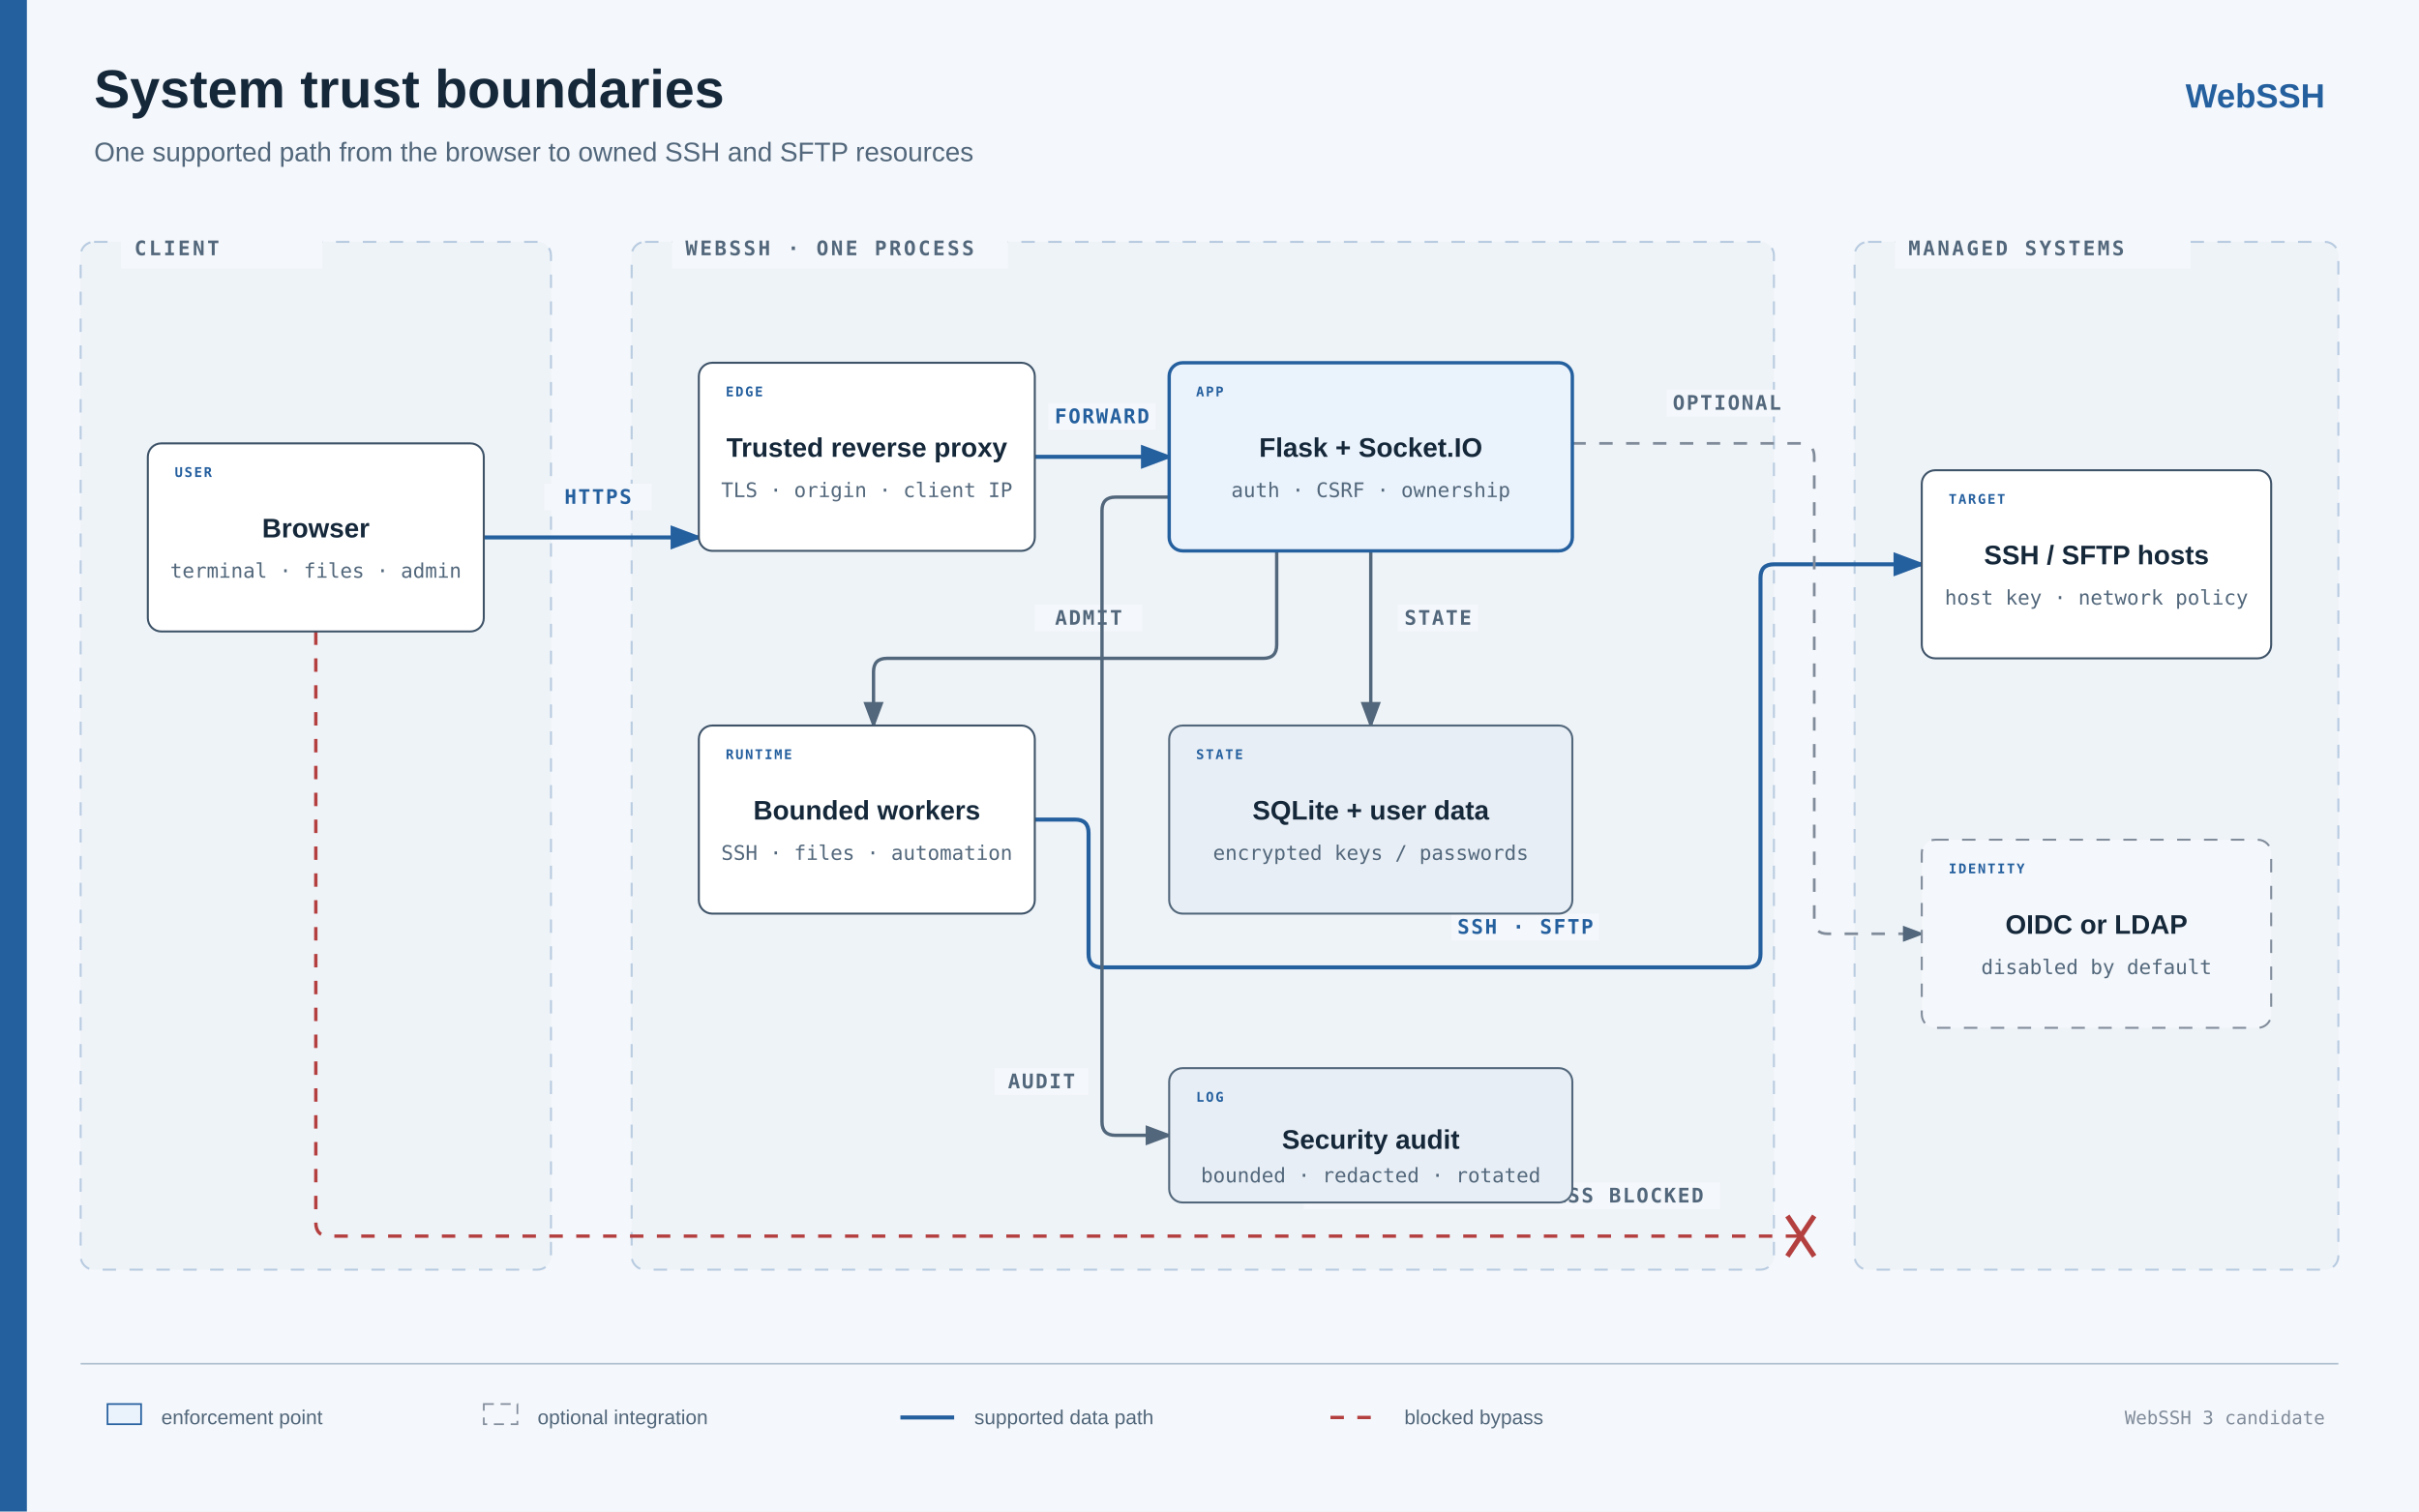
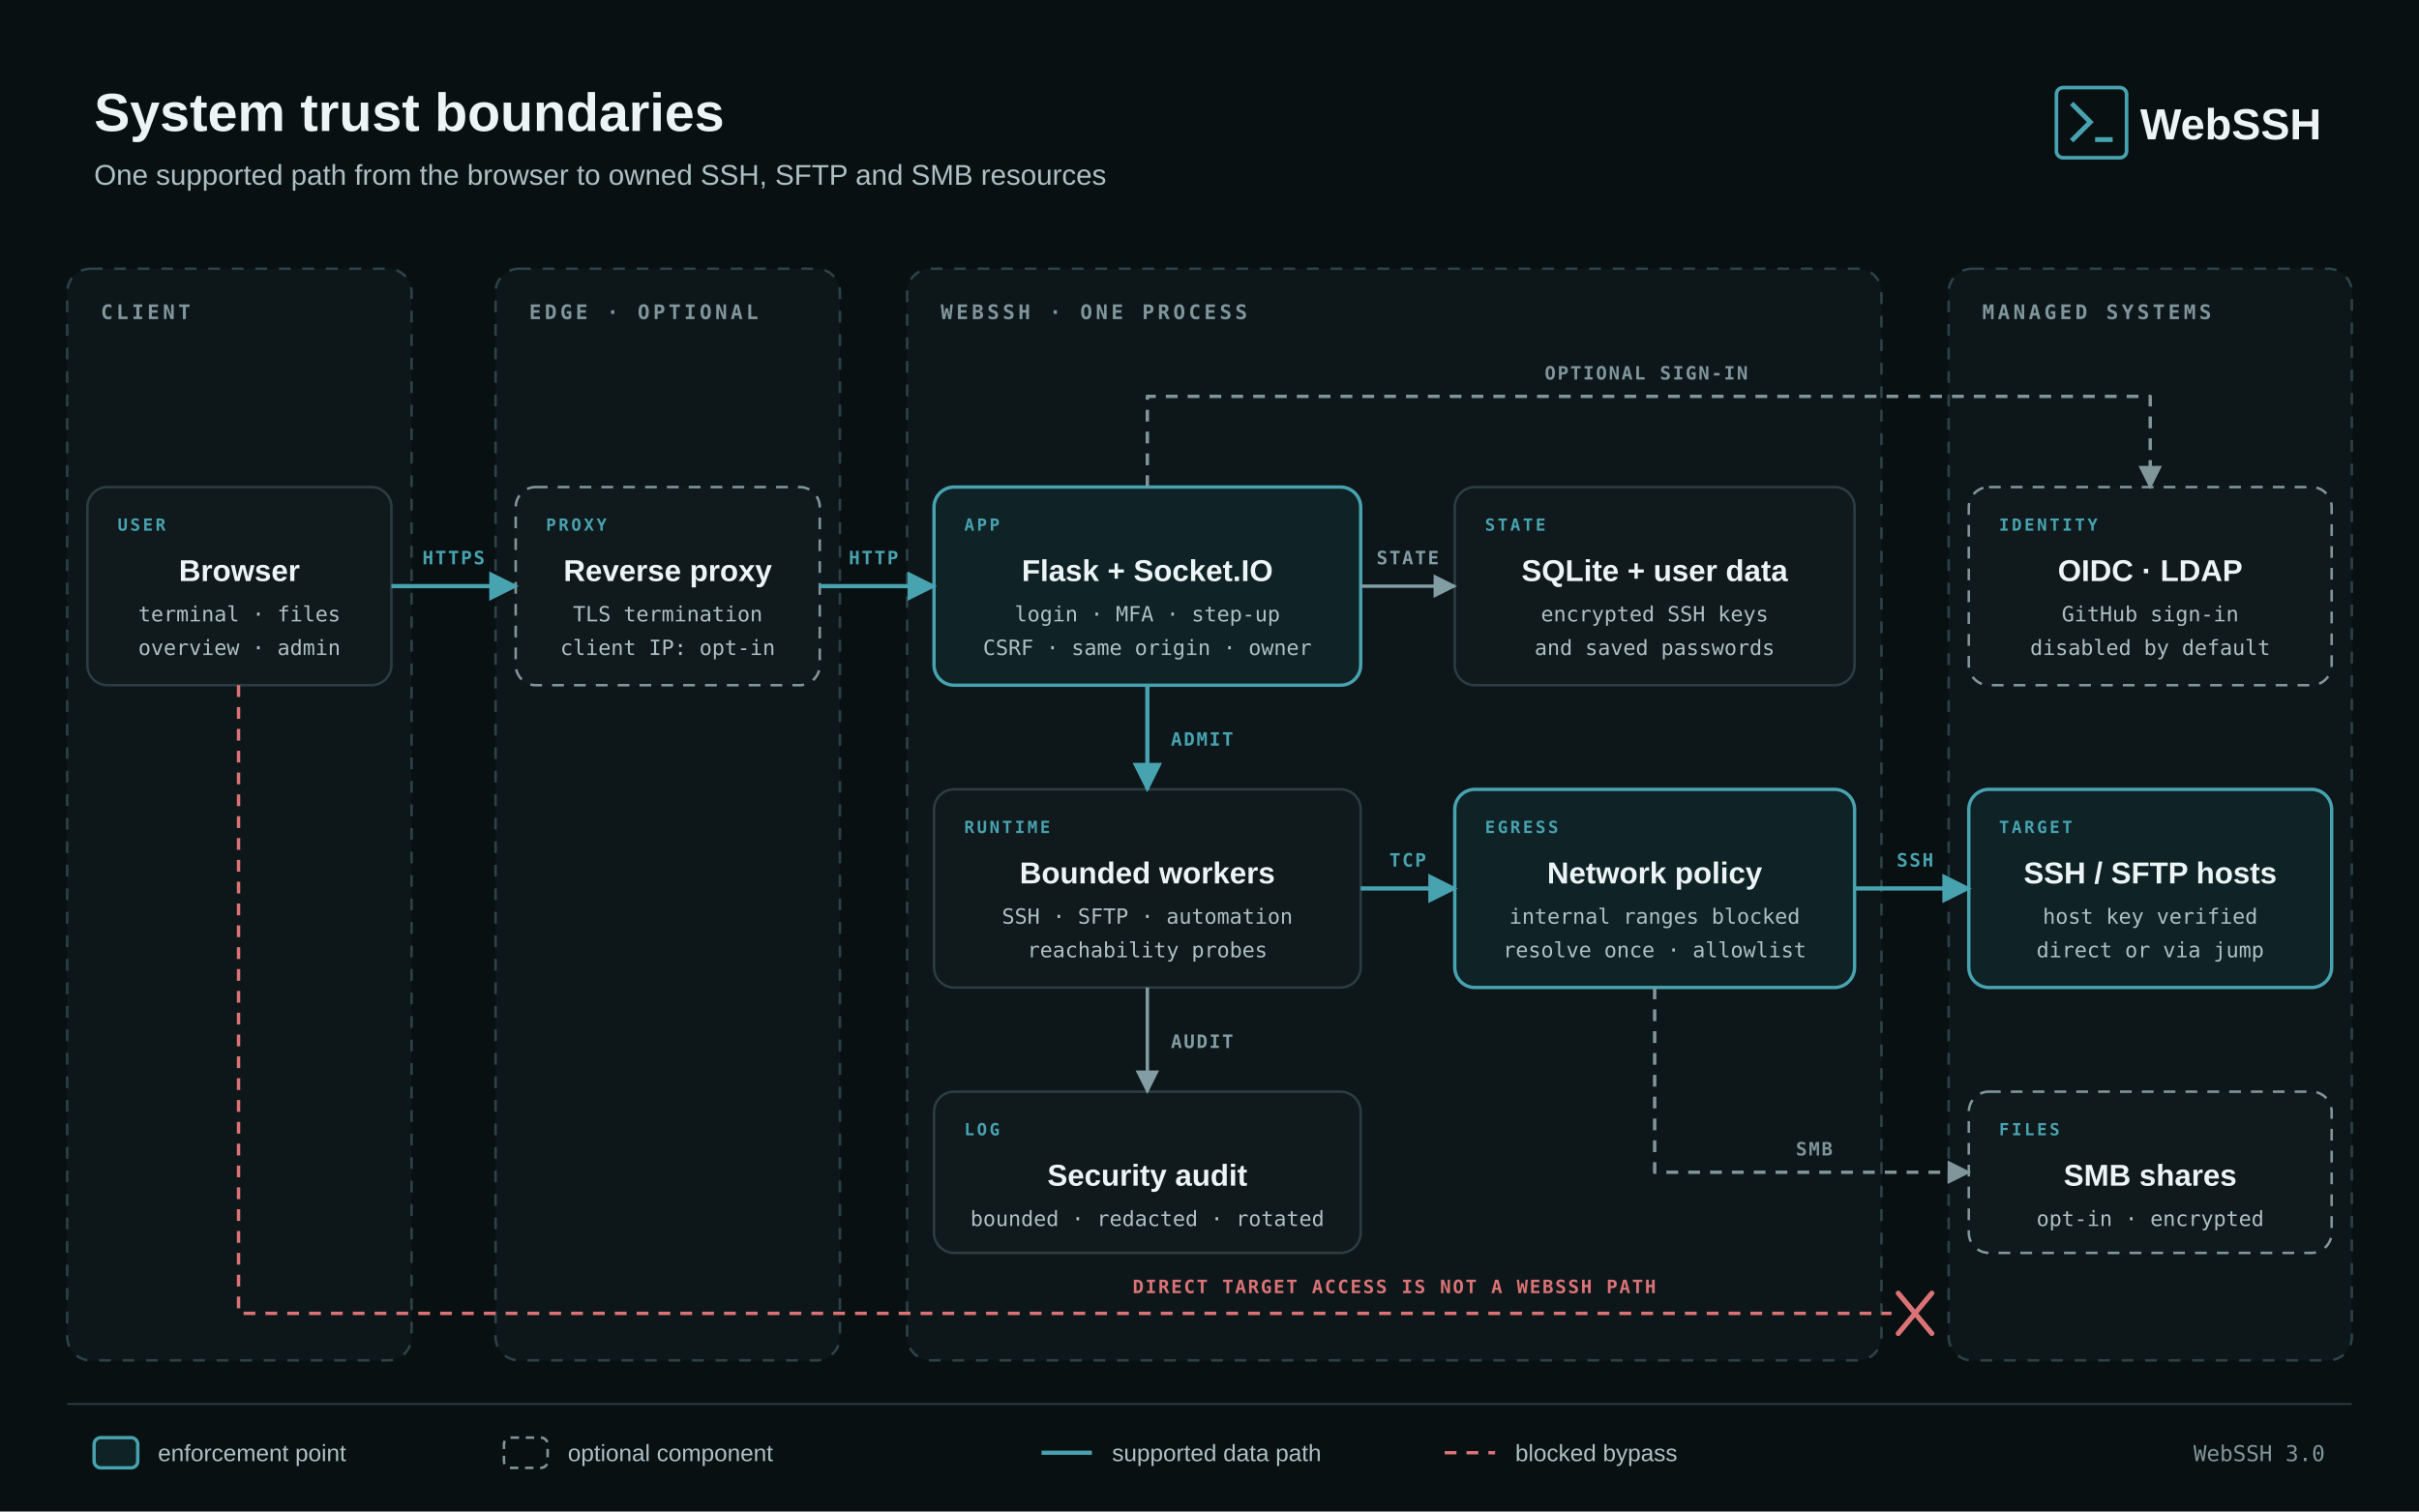
<svg xmlns="http://www.w3.org/2000/svg" viewBox="0 0 1440 900" role="img" aria-labelledby="system-trust-boundaries-title system-trust-boundaries-desc">
  <defs>
    <style>
-       .title{font:700 32px "Segoe UI",Arial,sans-serif;fill:#15283a}.subtitle{font:16px "Segoe UI",Arial,sans-serif;fill:#52677b}.brand{font:700 20px "Segoe UI",Arial,sans-serif;fill:#245f9e}.zone{fill:rgba(36,95,158,.025);stroke:rgba(36,95,158,.28);stroke-width:1.2;stroke-dasharray:8 8}.zone-label{font:600 12px "Cascadia Mono",Consolas,monospace;letter-spacing:.12em;fill:#52677b}.node{fill:#fff;stroke:#3e5368;stroke-width:1.2}.focal{fill:#eaf2fb;stroke:#245f9e;stroke-width:2}.store{fill:#e8eef5;stroke:#52677b;stroke-width:1.2}.optional{fill:#f4f7fb;stroke:#818c9b;stroke-width:1.2;stroke-dasharray:8 8}.node-title{font:600 16px "Segoe UI",Arial,sans-serif;fill:#15283a}.node-sub{font:12px "Cascadia Mono",Consolas,monospace;fill:#52677b}.tag{font:600 8px "Cascadia Mono",Consolas,monospace;letter-spacing:.12em;fill:#245f9e}.flow{fill:none;stroke:#52677b;stroke-width:2;marker-end:url(#system-arrow)}.link{fill:none;stroke:#245f9e;stroke-width:2.4;marker-end:url(#system-arrow-link)}.passive{fill:none;stroke:#818c9b;stroke-width:1.6;stroke-dasharray:8 8;marker-end:url(#system-arrow)}.blocked{fill:none;stroke:#b43f3f;stroke-width:2;stroke-dasharray:8 8}.arrow-label{font:600 12px "Cascadia Mono",Consolas,monospace;letter-spacing:.08em;fill:#52677b}.arrow-label-blue{font:600 12px "Cascadia Mono",Consolas,monospace;letter-spacing:.08em;fill:#245f9e}.legend{font:12px "Segoe UI",Arial,sans-serif;fill:#52677b}.source{font:11px "Cascadia Mono",Consolas,monospace;fill:#818c9b}
+       .title{font:700 32px "Segoe UI Variable Display","Segoe UI",Arial,sans-serif;fill:#edf4f5}
+       .subtitle{font:400 17px "Segoe UI",Arial,sans-serif;fill:#adc0c4}
+       .brand{font:700 26px "Segoe UI Variable Display","Segoe UI",Arial,sans-serif;fill:#edf4f5}
+       .zone{font:600 12px "Cascadia Mono",Consolas,monospace;letter-spacing:2px;fill:#80969b}
+       .eyebrow{font:600 10px "Cascadia Mono",Consolas,monospace;letter-spacing:1.5px;fill:#48a3b1}
+       .node{font:600 18px "Segoe UI",Arial,sans-serif;fill:#edf4f5}
+       .meta{font:400 12.5px "Cascadia Mono",Consolas,monospace;fill:#adc0c4}
+       .label{font:600 11px "Cascadia Mono",Consolas,monospace;letter-spacing:1px}
+       .legend{font:400 14px "Segoe UI",Arial,sans-serif;fill:#adc0c4}
+       .foot{font:400 13px "Cascadia Mono",Consolas,monospace;fill:#80969b}
    </style>
-     <marker id="system-arrow" markerWidth="8" markerHeight="6" refX="7" refY="3" orient="auto">
-       <polygon points="0 0,8 3,0 6" fill="#52677b" />
+     <marker id="arrow-main" viewBox="0 0 10 10" refX="9" refY="5" markerWidth="7" markerHeight="7" orient="auto-start-reverse">
+       <path d="M0 0 L10 5 L0 10 z" fill="#48a3b1" />
    </marker>
-     <marker id="system-arrow-link" markerWidth="8" markerHeight="6" refX="7" refY="3" orient="auto">
-       <polygon points="0 0,8 3,0 6" fill="#245f9e" />
+     <marker id="arrow-soft" viewBox="0 0 10 10" refX="9" refY="5" markerWidth="7" markerHeight="7" orient="auto-start-reverse">
+       <path d="M0 0 L10 5 L0 10 z" fill="#829da4" />
+     </marker>
+     <marker id="arrow-opt" viewBox="0 0 10 10" refX="9" refY="5" markerWidth="7" markerHeight="7" orient="auto-start-reverse">
+       <path d="M0 0 L10 5 L0 10 z" fill="#80969b" />
    </marker>
  </defs>
-   <rect width="1440" height="900" fill="#f4f7fb" />
-   <rect x="0" y="0" width="16" height="900" fill="#245f9e" />
-   <text class="title" x="56" y="64">System trust boundaries</text>
-   <text class="subtitle" x="56" y="96">One supported path from the browser to owned SSH and SFTP resources</text>
-   <text class="brand" x="1384" y="64" text-anchor="end">WebSSH</text>
-   <rect class="zone" x="48" y="144" width="280" height="612" rx="8" />
-   <rect x="72" y="136" width="120" height="24" fill="#f4f7fb" />
-   <text class="zone-label" x="80" y="152">CLIENT</text>
-   <rect class="zone" x="376" y="144" width="680" height="612" rx="8" />
-   <rect x="400" y="136" width="200" height="24" fill="#f4f7fb" />
-   <text class="zone-label" x="408" y="152">WEBSSH · ONE PROCESS</text>
-   <rect class="zone" x="1104" y="144" width="288" height="612" rx="8" />
-   <rect x="1128" y="136" width="176" height="24" fill="#f4f7fb" />
-   <text class="zone-label" x="1136" y="152">MANAGED SYSTEMS</text>
-   <line class="link" x1="288" y1="320" x2="416" y2="320" />
-   <rect x="324" y="288" width="64" height="16" fill="#f4f7fb" />
-   <text class="arrow-label-blue" x="356" y="300" text-anchor="middle">HTTPS</text>
-   <line class="link" x1="616" y1="272" x2="696" y2="272" />
-   <rect x="624" y="240" width="64" height="16" fill="#f4f7fb" />
-   <text class="arrow-label-blue" x="656" y="252" text-anchor="middle">FORWARD</text>
-   <path class="flow" d="M 760 328 V 384 Q 760 392 752 392 H 528 Q 520 392 520 400 V 432" />
-   <rect x="616" y="360" width="64" height="16" fill="#f4f7fb" />
-   <text class="arrow-label" x="648" y="372" text-anchor="middle">ADMIT</text>
-   <line class="flow" x1="816" y1="328" x2="816" y2="432" />
-   <rect x="832" y="360" width="48" height="16" fill="#f4f7fb" />
-   <text class="arrow-label" x="856" y="372" text-anchor="middle">STATE</text>
-   <path class="link" d="M 616 488 H 640 Q 648 488 648 496 V 568 Q 648 576 656 576 H 1040 Q 1048 576 1048 568 V 344 Q 1048 336 1056 336 H 1144" />
-   <rect x="864" y="544" width="88" height="16" fill="#f4f7fb" />
-   <text class="arrow-label-blue" x="908" y="556" text-anchor="middle">SSH · SFTP</text>
-   <path class="passive" d="M 936 264 H 1072 Q 1080 264 1080 272 V 548 Q 1080 556 1088 556 H 1144" />
-   <rect x="992" y="232" width="72" height="16" fill="#f4f7fb" />
-   <text class="arrow-label" x="1028" y="244" text-anchor="middle">OPTIONAL</text>
-   <path class="flow" d="M 696 296 H 664 Q 656 296 656 304 V 668 Q 656 676 664 676 H 696" />
-   <rect x="592" y="636" width="56" height="16" fill="#f4f7fb" />
-   <text class="arrow-label" x="620" y="648" text-anchor="middle">AUDIT</text>
-   <path class="blocked" d="M 188 376 V 728 Q 188 736 196 736 H 1072" />
-   <line x1="1064" y1="724" x2="1080" y2="748" stroke="#b43f3f" stroke-width="3" />
-   <line x1="1080" y1="724" x2="1064" y2="748" stroke="#b43f3f" stroke-width="3" />
-   <rect x="776" y="704" width="248" height="16" fill="#f4f7fb" />
-   <text x="900" y="716" text-anchor="middle" class="arrow-label" fill="#b43f3f">DIRECT TARGET BYPASS BLOCKED</text>
-   <rect class="node" x="88" y="264" width="200" height="112" rx="8" />
-   <text class="tag" x="104" y="284">USER</text>
-   <text class="node-title" x="188" y="320" text-anchor="middle">Browser</text>
-   <text class="node-sub" x="188" y="344" text-anchor="middle">terminal · files · admin</text>
-   <rect class="node" x="416" y="216" width="200" height="112" rx="8" />
-   <text class="tag" x="432" y="236">EDGE</text>
-   <text class="node-title" x="516" y="272" text-anchor="middle">Trusted reverse proxy</text>
-   <text class="node-sub" x="516" y="296" text-anchor="middle">TLS · origin · client IP</text>
-   <rect class="focal" x="696" y="216" width="240" height="112" rx="8" />
-   <text class="tag" x="712" y="236">APP</text>
-   <text class="node-title" x="816" y="272" text-anchor="middle">Flask + Socket.IO</text>
-   <text class="node-sub" x="816" y="296" text-anchor="middle">auth · CSRF · ownership</text>
-   <rect class="node" x="416" y="432" width="200" height="112" rx="8" />
-   <text class="tag" x="432" y="452">RUNTIME</text>
-   <text class="node-title" x="516" y="488" text-anchor="middle">Bounded workers</text>
-   <text class="node-sub" x="516" y="512" text-anchor="middle">SSH · files · automation</text>
-   <rect class="store" x="696" y="432" width="240" height="112" rx="8" />
-   <text class="tag" x="712" y="452">STATE</text>
-   <text class="node-title" x="816" y="488" text-anchor="middle">SQLite + user data</text>
-   <text class="node-sub" x="816" y="512" text-anchor="middle">encrypted keys / passwords</text>
-   <rect class="store" x="696" y="636" width="240" height="80" rx="8" />
-   <text class="tag" x="712" y="656">LOG</text>
-   <text class="node-title" x="816" y="684" text-anchor="middle">Security audit</text>
-   <text class="node-sub" x="816" y="704" text-anchor="middle">bounded · redacted · rotated</text>
-   <rect class="node" x="1144" y="280" width="208" height="112" rx="8" />
-   <text class="tag" x="1160" y="300">TARGET</text>
-   <text class="node-title" x="1248" y="336" text-anchor="middle">SSH / SFTP hosts</text>
-   <text class="node-sub" x="1248" y="360" text-anchor="middle">host key · network policy</text>
-   <rect class="optional" x="1144" y="500" width="208" height="112" rx="8" />
-   <text class="tag" x="1160" y="520">IDENTITY</text>
-   <text class="node-title" x="1248" y="556" text-anchor="middle">OIDC or LDAP</text>
-   <text class="node-sub" x="1248" y="580" text-anchor="middle">disabled by default</text>
-   <line x1="48" y1="812" x2="1392" y2="812" stroke="#afc1d2" stroke-width="1" />
-   <rect x="64" y="836" width="20" height="12" fill="#eaf2fb" stroke="#245f9e" />
-   <text class="legend" x="96" y="848">enforcement point</text>
-   <rect x="288" y="836" width="20" height="12" fill="#f4f7fb" stroke="#818c9b" stroke-dasharray="6 4" />
-   <text class="legend" x="320" y="848">optional integration</text>
-   <line x1="536" y1="844" x2="568" y2="844" stroke="#245f9e" stroke-width="2.4" />
-   <text class="legend" x="580" y="848">supported data path</text>
-   <line x1="792" y1="844" x2="824" y2="844" stroke="#b43f3f" stroke-width="2" stroke-dasharray="8 8" />
-   <text class="legend" x="836" y="848">blocked bypass</text>
-   <text class="source" x="1384" y="848" text-anchor="end">WebSSH 3 candidate</text>
+   <rect width="1440" height="900" fill="#091012" />
+   <text class="title" x="56" y="78">System trust boundaries</text>
+   <text class="subtitle" x="56" y="110">One supported path from the browser to owned SSH, SFTP and SMB resources</text>
+   <g transform="translate(1222 50) scale(0.36)">
+     <rect x="6" y="6" width="116" height="116" rx="11" fill="#091012" stroke="#48a3b1" stroke-width="6" />
+     <path d="m34 35 28 28-28 28" stroke="#48a3b1" stroke-width="8" stroke-linecap="square" fill="none" />
+     <path d="M70 92h29" stroke="#48a3b1" stroke-width="8" />
+   </g>
+   <text class="brand" x="1274" y="83">WebSSH</text>
+   <rect x="40" y="160" width="205" height="650" rx="14" fill="#0d171a" stroke="#2b4248" stroke-width="1.5" stroke-dasharray="7 7" />
+   <text class="zone" x="60" y="190">CLIENT</text>
+   <rect x="295" y="160" width="205" height="650" rx="14" fill="#0d171a" stroke="#2b4248" stroke-width="1.5" stroke-dasharray="7 7" />
+   <text class="zone" x="315" y="190">EDGE · OPTIONAL</text>
+   <rect x="540" y="160" width="580" height="650" rx="14" fill="#0d171a" stroke="#2b4248" stroke-width="1.5" stroke-dasharray="7 7" />
+   <text class="zone" x="560" y="190">WEBSSH · ONE PROCESS</text>
+   <rect x="1160" y="160" width="240" height="650" rx="14" fill="#0d171a" stroke="#2b4248" stroke-width="1.5" stroke-dasharray="7 7" />
+   <text class="zone" x="1180" y="190">MANAGED SYSTEMS</text>
+   <rect x="52" y="290" width="181" height="118" rx="12" fill="#10191c" stroke="#2a3d42" stroke-width="1.5" />
+   <text class="eyebrow" x="70" y="316">USER</text>
+   <text class="node" x="142.5" y="346" text-anchor="middle">Browser</text>
+   <text class="meta" x="142.5" y="370" text-anchor="middle">terminal · files</text>
+   <text class="meta" x="142.5" y="390" text-anchor="middle">overview · admin</text>
+   <rect x="307" y="290" width="181" height="118" rx="12" fill="#10191c" stroke="#80969b" stroke-width="1.5" stroke-dasharray="7 6" />
+   <text class="eyebrow" x="325" y="316">PROXY</text>
+   <text class="node" x="397.5" y="346" text-anchor="middle">Reverse proxy</text>
+   <text class="meta" x="397.5" y="370" text-anchor="middle">TLS termination</text>
+   <text class="meta" x="397.5" y="390" text-anchor="middle">client IP: opt-in</text>
+   <rect x="556" y="290" width="254" height="118" rx="12" fill="#0f2327" stroke="#48a3b1" stroke-width="2" />
+   <text class="eyebrow" x="574" y="316">APP</text>
+   <text class="node" x="683" y="346" text-anchor="middle">Flask + Socket.IO</text>
+   <text class="meta" x="683" y="370" text-anchor="middle">login · MFA · step-up</text>
+   <text class="meta" x="683" y="390" text-anchor="middle">CSRF · same origin · owner</text>
+   <rect x="866" y="290" width="238" height="118" rx="12" fill="#10191c" stroke="#2a3d42" stroke-width="1.5" />
+   <text class="eyebrow" x="884" y="316">STATE</text>
+   <text class="node" x="985" y="346" text-anchor="middle">SQLite + user data</text>
+   <text class="meta" x="985" y="370" text-anchor="middle">encrypted SSH keys</text>
+   <text class="meta" x="985" y="390" text-anchor="middle">and saved passwords</text>
+   <rect x="556" y="470" width="254" height="118" rx="12" fill="#10191c" stroke="#2a3d42" stroke-width="1.5" />
+   <text class="eyebrow" x="574" y="496">RUNTIME</text>
+   <text class="node" x="683" y="526" text-anchor="middle">Bounded workers</text>
+   <text class="meta" x="683" y="550" text-anchor="middle">SSH · SFTP · automation</text>
+   <text class="meta" x="683" y="570" text-anchor="middle">reachability probes</text>
+   <rect x="866" y="470" width="238" height="118" rx="12" fill="#0f2327" stroke="#48a3b1" stroke-width="2" />
+   <text class="eyebrow" x="884" y="496">EGRESS</text>
+   <text class="node" x="985" y="526" text-anchor="middle">Network policy</text>
+   <text class="meta" x="985" y="550" text-anchor="middle">internal ranges blocked</text>
+   <text class="meta" x="985" y="570" text-anchor="middle">resolve once · allowlist</text>
+   <rect x="556" y="650" width="254" height="96" rx="12" fill="#10191c" stroke="#2a3d42" stroke-width="1.5" />
+   <text class="eyebrow" x="574" y="676">LOG</text>
+   <text class="node" x="683" y="706" text-anchor="middle">Security audit</text>
+   <text class="meta" x="683" y="730" text-anchor="middle">bounded · redacted · rotated</text>
+   <rect x="1172" y="290" width="216" height="118" rx="12" fill="#10191c" stroke="#80969b" stroke-width="1.5" stroke-dasharray="7 6" />
+   <text class="eyebrow" x="1190" y="316">IDENTITY</text>
+   <text class="node" x="1280" y="346" text-anchor="middle">OIDC · LDAP</text>
+   <text class="meta" x="1280" y="370" text-anchor="middle">GitHub sign-in</text>
+   <text class="meta" x="1280" y="390" text-anchor="middle">disabled by default</text>
+   <rect x="1172" y="470" width="216" height="118" rx="12" fill="#0f2327" stroke="#48a3b1" stroke-width="2" />
+   <text class="eyebrow" x="1190" y="496">TARGET</text>
+   <text class="node" x="1280" y="526" text-anchor="middle">SSH / SFTP hosts</text>
+   <text class="meta" x="1280" y="550" text-anchor="middle">host key verified</text>
+   <text class="meta" x="1280" y="570" text-anchor="middle">direct or via jump</text>
+   <rect x="1172" y="650" width="216" height="96" rx="12" fill="#10191c" stroke="#80969b" stroke-width="1.5" stroke-dasharray="7 6" />
+   <text class="eyebrow" x="1190" y="676">FILES</text>
+   <text class="node" x="1280" y="706" text-anchor="middle">SMB shares</text>
+   <text class="meta" x="1280" y="730" text-anchor="middle">opt-in · encrypted</text>
+   <path d="M233 349 H307" fill="none" stroke="#48a3b1" stroke-width="2.5" stroke-linejoin="round" marker-end="url(#arrow-main)" />
+   <text class="label" x="270" y="336" fill="#48a3b1" text-anchor="middle">HTTPS</text>
+   <path d="M488 349 H556" fill="none" stroke="#48a3b1" stroke-width="2.5" stroke-linejoin="round" marker-end="url(#arrow-main)" />
+   <text class="label" x="520" y="336" fill="#48a3b1" text-anchor="middle">HTTP</text>
+   <path d="M810 349 H866" fill="none" stroke="#829da4" stroke-width="2" stroke-linejoin="round" marker-end="url(#arrow-soft)" />
+   <text class="label" x="838" y="336" fill="#829da4" text-anchor="middle">STATE</text>
+   <path d="M683 408 V470" fill="none" stroke="#48a3b1" stroke-width="2.5" stroke-linejoin="round" marker-end="url(#arrow-main)" />
+   <text class="label" x="697" y="444" fill="#48a3b1" text-anchor="start">ADMIT</text>
+   <path d="M810 529 H866" fill="none" stroke="#48a3b1" stroke-width="2.5" stroke-linejoin="round" marker-end="url(#arrow-main)" />
+   <text class="label" x="838" y="516" fill="#48a3b1" text-anchor="middle">TCP</text>
+   <path d="M1104 529 H1172" fill="none" stroke="#48a3b1" stroke-width="2.5" stroke-linejoin="round" marker-end="url(#arrow-main)" />
+   <text class="label" x="1140" y="516" fill="#48a3b1" text-anchor="middle">SSH</text>
+   <path d="M683 588 V650" fill="none" stroke="#829da4" stroke-width="2" stroke-linejoin="round" marker-end="url(#arrow-soft)" />
+   <text class="label" x="697" y="624" fill="#829da4" text-anchor="start">AUDIT</text>
+   <path d="M683 290 V236 H1280 V290" fill="none" stroke="#80969b" stroke-width="2" stroke-linejoin="round" stroke-dasharray="7 6" marker-end="url(#arrow-opt)" />
+   <text class="label" x="980" y="226" fill="#80969b" text-anchor="middle">OPTIONAL SIGN-IN</text>
+   <path d="M985 588 V698 H1172" fill="none" stroke="#80969b" stroke-width="2" stroke-linejoin="round" stroke-dasharray="7 6" marker-end="url(#arrow-opt)" />
+   <text class="label" x="1080" y="688" fill="#80969b" text-anchor="middle">SMB</text>
+   <path d="M142 408 V782 H1126" fill="none" stroke="#db7376" stroke-width="2" stroke-linejoin="round" stroke-dasharray="7 6" />
+   <path d="M1130 770 l20 24 M1150 770 l-20 24" stroke="#db7376" stroke-width="3" stroke-linecap="round" />
+   <text class="label" x="830" y="770" fill="#db7376" text-anchor="middle">DIRECT TARGET ACCESS IS NOT A WEBSSH PATH</text>
+   <line x1="40" y1="836" x2="1400" y2="836" stroke="#2b4248" stroke-width="1" />
+   <rect x="56" y="856" width="26" height="18" rx="4" fill="#0f2327" stroke="#48a3b1" stroke-width="2" />
+   <text class="legend" x="94" y="870">enforcement point</text>
+   <rect x="300" y="856" width="26" height="18" rx="4" fill="none" stroke="#80969b" stroke-width="1.5" stroke-dasharray="5 4" />
+   <text class="legend" x="338" y="870">optional component</text>
+   <line x1="620" y1="865" x2="650" y2="865" stroke="#48a3b1" stroke-width="2.5" />
+   <text class="legend" x="662" y="870">supported data path</text>
+   <line x1="860" y1="865" x2="890" y2="865" stroke="#db7376" stroke-width="2" stroke-dasharray="7 6" />
+   <text class="legend" x="902" y="870">blocked bypass</text>
+   <text class="foot" x="1384" y="870" text-anchor="end">WebSSH 3.0</text>
</svg>
